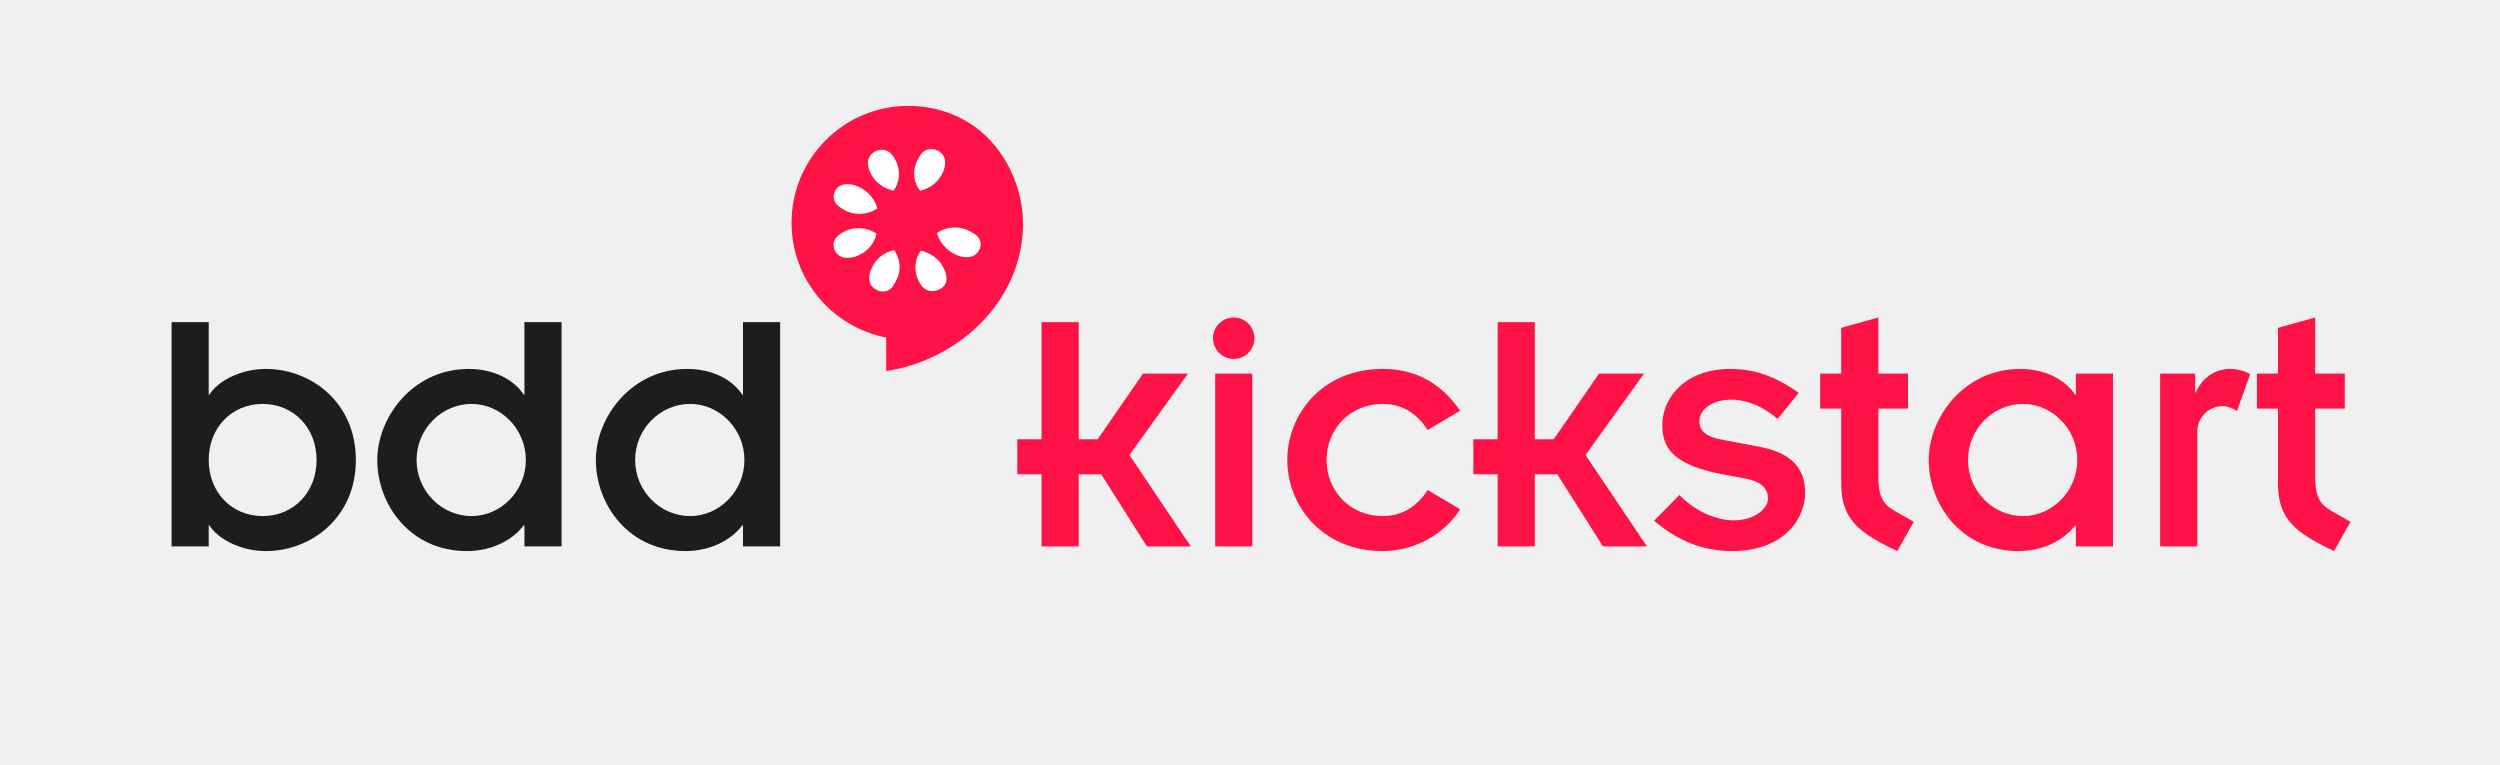
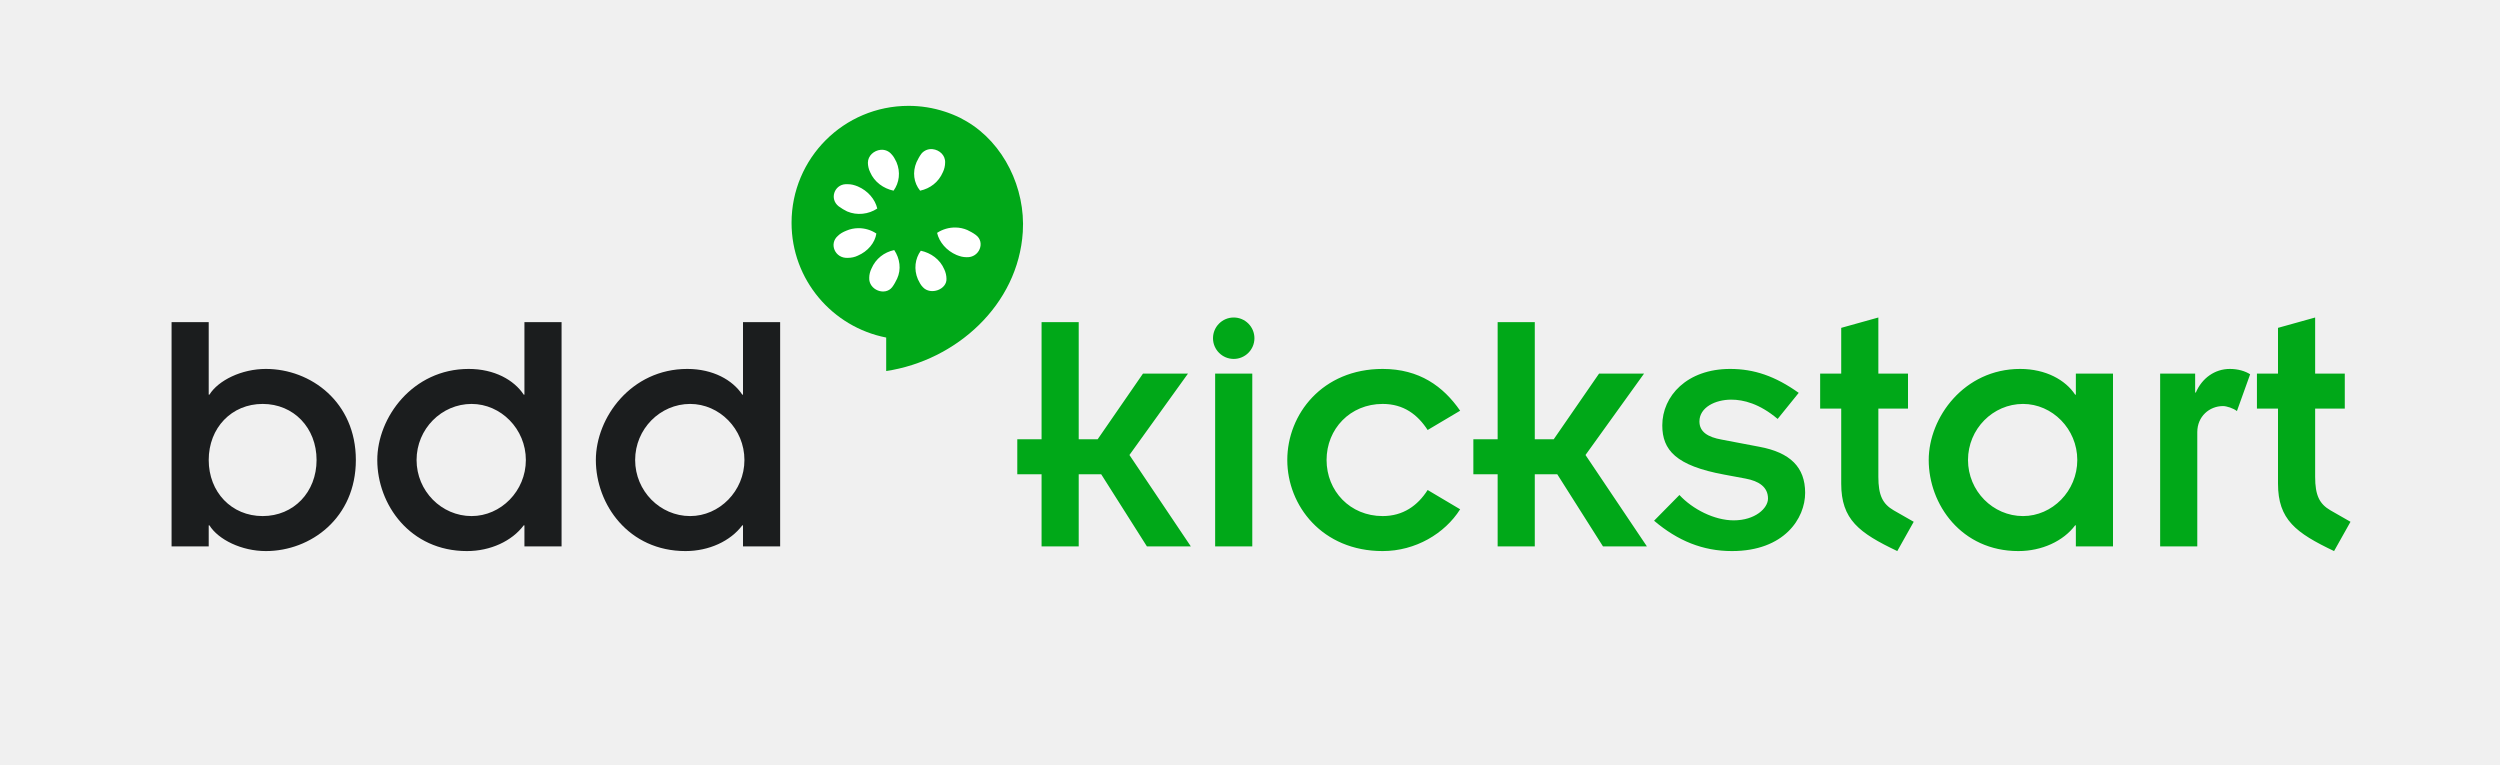
<svg xmlns="http://www.w3.org/2000/svg" width="350" height="107" viewBox="0 0 350 107">
  <g fill="none" fill-rule="evenodd">
    <path d="M0 0h161v104H0z" />
-     <path d="M127.192 14.82c-9.05 0-16.375 7.324-16.375 16.375 0 7.968 5.712 14.589 13.25 16.062v4.688c9.8-1.478 18.478-9.257 19.125-19.47.39-6.146-2.675-12.42-7.844-15.468a13.755 13.755 0 0 0-.906-.5c-.315-.155-.64-.306-.969-.437-.104-.044-.207-.084-.312-.125-.288-.107-.578-.226-.875-.313a16.246 16.246 0 0 0-5.094-.812z" fill="#FF1245" fill-rule="nonzero" />
+     <path d="M127.192 14.82c-9.05 0-16.375 7.324-16.375 16.375 0 7.968 5.712 14.589 13.25 16.062v4.688c9.8-1.478 18.478-9.257 19.125-19.47.39-6.146-2.675-12.42-7.844-15.468a13.755 13.755 0 0 0-.906-.5c-.315-.155-.64-.306-.969-.437-.104-.044-.207-.084-.312-.125-.288-.107-.578-.226-.875-.313a16.246 16.246 0 0 0-5.094-.812z" fill="#00A818" fill-rule="nonzero" />
    <path d="M130.567 20.882a1.787 1.787 0 0 0-1.562.625c-.3.4-.488.788-.688 1.188-.6 1.4-.4 2.9.5 4 1.4-.3 2.588-1.194 3.188-2.594.2-.4.312-.913.312-1.313.063-1.062-.816-1.81-1.75-1.906zm-7.281.094c-.913.087-1.781.812-1.781 1.812 0 .4.112.913.312 1.313.6 1.4 1.881 2.294 3.281 2.594.8-1.1 1.007-2.6.407-4-.2-.4-.388-.794-.688-1.094a1.757 1.757 0 0 0-1.531-.625zm-4.906 4.812c-1.577.081-2.282 2.063-.97 3.094.4.3.788.519 1.188.719 1.4.6 3.02.394 4.22-.406-.3-1.3-1.32-2.494-2.72-3.094-.5-.2-.906-.313-1.406-.313-.112-.012-.207-.005-.312 0zm15.406 6.063a4.574 4.574 0 0 0-2.594.75c.3 1.3 1.319 2.494 2.719 3.094.5.2.906.312 1.406.312 1.8.1 2.681-2.125 1.281-3.125-.4-.3-.787-.487-1.187-.687a4.32 4.32 0 0 0-1.625-.344zm-13.656.094c-.55.01-1.1.118-1.625.343-.5.2-.888.42-1.188.72-1.3 1.1-.425 3.193 1.375 3.093.5 0 1.006-.113 1.406-.313 1.4-.6 2.394-1.793 2.594-3.093a4.475 4.475 0 0 0-2.562-.75zm5.062 3.062c-1.4.3-2.587 1.194-3.187 2.594-.2.4-.313.881-.313 1.281-.1 1.7 2.219 2.613 3.219 1.313.3-.4.487-.788.687-1.188.6-1.3.394-2.8-.406-4zm3.719.094c-.8 1.1-1.006 2.6-.406 4 .2.4.387.794.687 1.094 1.1 1.2 3.413.312 3.313-1.188 0-.4-.113-.912-.313-1.312-.6-1.4-1.881-2.294-3.281-2.594z" fill="#FFF" fill-rule="nonzero" />
    <path fill="#1b1d1e" d="M24.02 76.5h5.2v-2.95h.1c1.25 2 4.5 3.6 7.9 3.6 6.3 0 12.6-4.65 12.6-12.75s-6.3-12.75-12.6-12.75c-3.4 0-6.65 1.6-7.9 3.6h-.1V45.1h-5.2zm20.3-12.1c0 4.5-3.2 7.85-7.55 7.85s-7.55-3.35-7.55-7.85 3.2-7.85 7.55-7.85 7.55 3.35 7.55 7.85zm29.1 12.1h5.2V45.1h-5.2v10.15h-.1c-1.35-2.05-4.1-3.6-7.7-3.6-7.85 0-12.8 6.8-12.8 12.75 0 6.25 4.6 12.75 12.55 12.75 3.3 0 6.3-1.4 7.95-3.6h.1zm-15.1-12.1c0-4.35 3.5-7.85 7.7-7.85 4.1 0 7.6 3.5 7.6 7.85s-3.5 7.85-7.6 7.85c-4.2 0-7.7-3.5-7.7-7.85zm45.7 12.1h5.2V45.1h-5.2v10.15h-.1c-1.35-2.05-4.1-3.6-7.7-3.6-7.85 0-12.8 6.8-12.8 12.75 0 6.25 4.6 12.75 12.55 12.75 3.3 0 6.3-1.4 7.95-3.6h.1zm-15.1-12.1c0-4.35 3.5-7.85 7.7-7.85 4.1 0 7.6 3.5 7.6 7.85s-3.5 7.85-7.6 7.85c-4.2 0-7.7-3.5-7.7-7.85z">
        </path>
-     <path fill="#FF1245" d="M145.82 76.5h5.2V66.4h3.15l6.4 10.1h6.15l-8.6-12.8 8.2-11.4h-6.3l-6.35 9.2h-2.65V45.1h-5.2v16.4h-3.4v4.9h3.4zm24.3 0h5.2V52.3h-5.2zm-.3-29.15c0 1.6 1.3 2.9 2.9 2.9 1.6 0 2.9-1.3 2.9-2.9 0-1.6-1.3-2.9-2.9-2.9-1.6 0-2.9 1.3-2.9 2.9zm34.6 10.15c-2.35-3.4-5.7-5.85-10.85-5.85-8.45 0-13.35 6.35-13.35 12.75s4.9 12.75 13.35 12.75c4.6 0 8.7-2.45 10.85-5.85l-4.55-2.7c-1.4 2.2-3.45 3.65-6.3 3.65-4.55 0-7.85-3.5-7.85-7.85s3.3-7.85 7.85-7.85c2.95 0 4.9 1.5 6.3 3.65zm5.25 19h5.2V66.4h3.15l6.4 10.1h6.15l-8.6-12.8 8.2-11.4h-6.3l-6.35 9.2h-2.65V45.1h-5.2v16.4h-3.4v4.9h3.4zm21.9-3.6c3.3 2.8 6.8 4.25 10.9 4.25 7.35 0 10.25-4.6 10.25-8.15 0-3.6-2.1-5.65-6.4-6.45l-5.25-1c-2-.35-3.15-1.1-3.15-2.55 0-1.95 2.2-3.05 4.45-3.05 1.7 0 3.95.55 6.5 2.7l2.95-3.65c-3.3-2.35-6.25-3.35-9.6-3.35-6.05 0-9.5 3.8-9.5 7.9 0 3.45 1.9 5.65 8.7 6.9l2.95.55c1.9.35 3.15 1.2 3.15 2.8 0 1.35-1.8 3.05-4.8 3.05-2.7 0-5.75-1.55-7.6-3.55zm23.25-15.7h2.95v10.5c0 5.05 2.5 6.9 7.85 9.45l2.3-4.1-2.8-1.6c-1.55-.9-2.15-2.1-2.15-4.7V57.2h4.15v-4.9h-4.15v-7.85l-5.2 1.45v6.4h-2.95zm35.8 19.3h5.2V52.3h-5.2v2.95h-.1c-1.35-2.05-4.1-3.6-7.7-3.6-7.85 0-12.8 6.8-12.8 12.75 0 6.25 4.6 12.75 12.55 12.75 3.3 0 6.3-1.4 7.95-3.6h.1zm-15.1-12.1c0-4.35 3.5-7.85 7.7-7.85 4.1 0 7.6 3.5 7.6 7.85s-3.5 7.85-7.6 7.85c-4.2 0-7.7-3.5-7.7-7.85zm26.9 12.1h5.2v-16c0-2.2 1.7-3.65 3.6-3.65.5 0 1.45.3 1.95.7l1.85-5.15c-.7-.45-1.7-.75-2.85-.75-2.1 0-3.9 1.3-4.75 3.3h-.1V52.3h-4.9zm13.55-19.3h2.95v10.5c0 5.05 2.5 6.9 7.85 9.45l2.3-4.1-2.8-1.6c-1.55-.9-2.15-2.1-2.15-4.7V57.2h4.15v-4.9h-4.15v-7.85l-5.2 1.45v6.4h-2.95z">
+     <path fill="#00A818" d="M145.82 76.5h5.2V66.4h3.15l6.4 10.1h6.15l-8.6-12.8 8.2-11.4h-6.3l-6.35 9.2h-2.65V45.1h-5.2v16.4h-3.4v4.9h3.4zm24.3 0h5.2V52.3h-5.2zm-.3-29.15c0 1.6 1.3 2.9 2.9 2.9 1.6 0 2.9-1.3 2.9-2.9 0-1.6-1.3-2.9-2.9-2.9-1.6 0-2.9 1.3-2.9 2.9zm34.6 10.15c-2.35-3.4-5.7-5.85-10.85-5.85-8.45 0-13.35 6.35-13.35 12.75s4.9 12.75 13.35 12.75c4.6 0 8.7-2.45 10.85-5.85l-4.55-2.7c-1.4 2.2-3.45 3.65-6.3 3.65-4.55 0-7.85-3.5-7.85-7.85s3.3-7.85 7.85-7.85c2.95 0 4.9 1.5 6.3 3.65zm5.25 19h5.2V66.4h3.15l6.4 10.1h6.15l-8.6-12.8 8.2-11.4h-6.3l-6.35 9.2h-2.65V45.1h-5.2v16.4h-3.4v4.9h3.4zm21.9-3.6c3.3 2.8 6.8 4.25 10.9 4.25 7.35 0 10.25-4.6 10.25-8.15 0-3.6-2.1-5.65-6.4-6.45l-5.25-1c-2-.35-3.15-1.1-3.15-2.55 0-1.95 2.2-3.05 4.45-3.05 1.7 0 3.95.55 6.5 2.7l2.95-3.65c-3.3-2.35-6.25-3.35-9.6-3.35-6.05 0-9.5 3.8-9.5 7.9 0 3.45 1.9 5.65 8.7 6.9l2.95.55c1.9.35 3.15 1.2 3.15 2.8 0 1.35-1.8 3.05-4.8 3.05-2.7 0-5.75-1.55-7.6-3.55zm23.25-15.7h2.95v10.5c0 5.05 2.5 6.9 7.85 9.45l2.3-4.1-2.8-1.6c-1.55-.9-2.15-2.1-2.15-4.7V57.2h4.15v-4.9h-4.15v-7.85l-5.2 1.45v6.4h-2.95zm35.8 19.3h5.2V52.3h-5.2v2.95h-.1c-1.35-2.05-4.1-3.6-7.7-3.6-7.85 0-12.8 6.8-12.8 12.75 0 6.25 4.6 12.75 12.55 12.75 3.3 0 6.3-1.4 7.95-3.6h.1zm-15.1-12.1c0-4.35 3.5-7.85 7.7-7.85 4.1 0 7.6 3.5 7.6 7.85s-3.5 7.85-7.6 7.85c-4.2 0-7.7-3.5-7.7-7.85zm26.9 12.1h5.2v-16c0-2.2 1.7-3.65 3.6-3.65.5 0 1.45.3 1.95.7l1.85-5.15c-.7-.45-1.7-.75-2.85-.75-2.1 0-3.9 1.3-4.75 3.3h-.1V52.3h-4.9zm13.55-19.3h2.95v10.5c0 5.05 2.5 6.9 7.85 9.45l2.3-4.1-2.8-1.6c-1.55-.9-2.15-2.1-2.15-4.7V57.2h4.15v-4.9h-4.15v-7.85l-5.2 1.45v6.4h-2.95z">
        </path>
  </g>
</svg>
